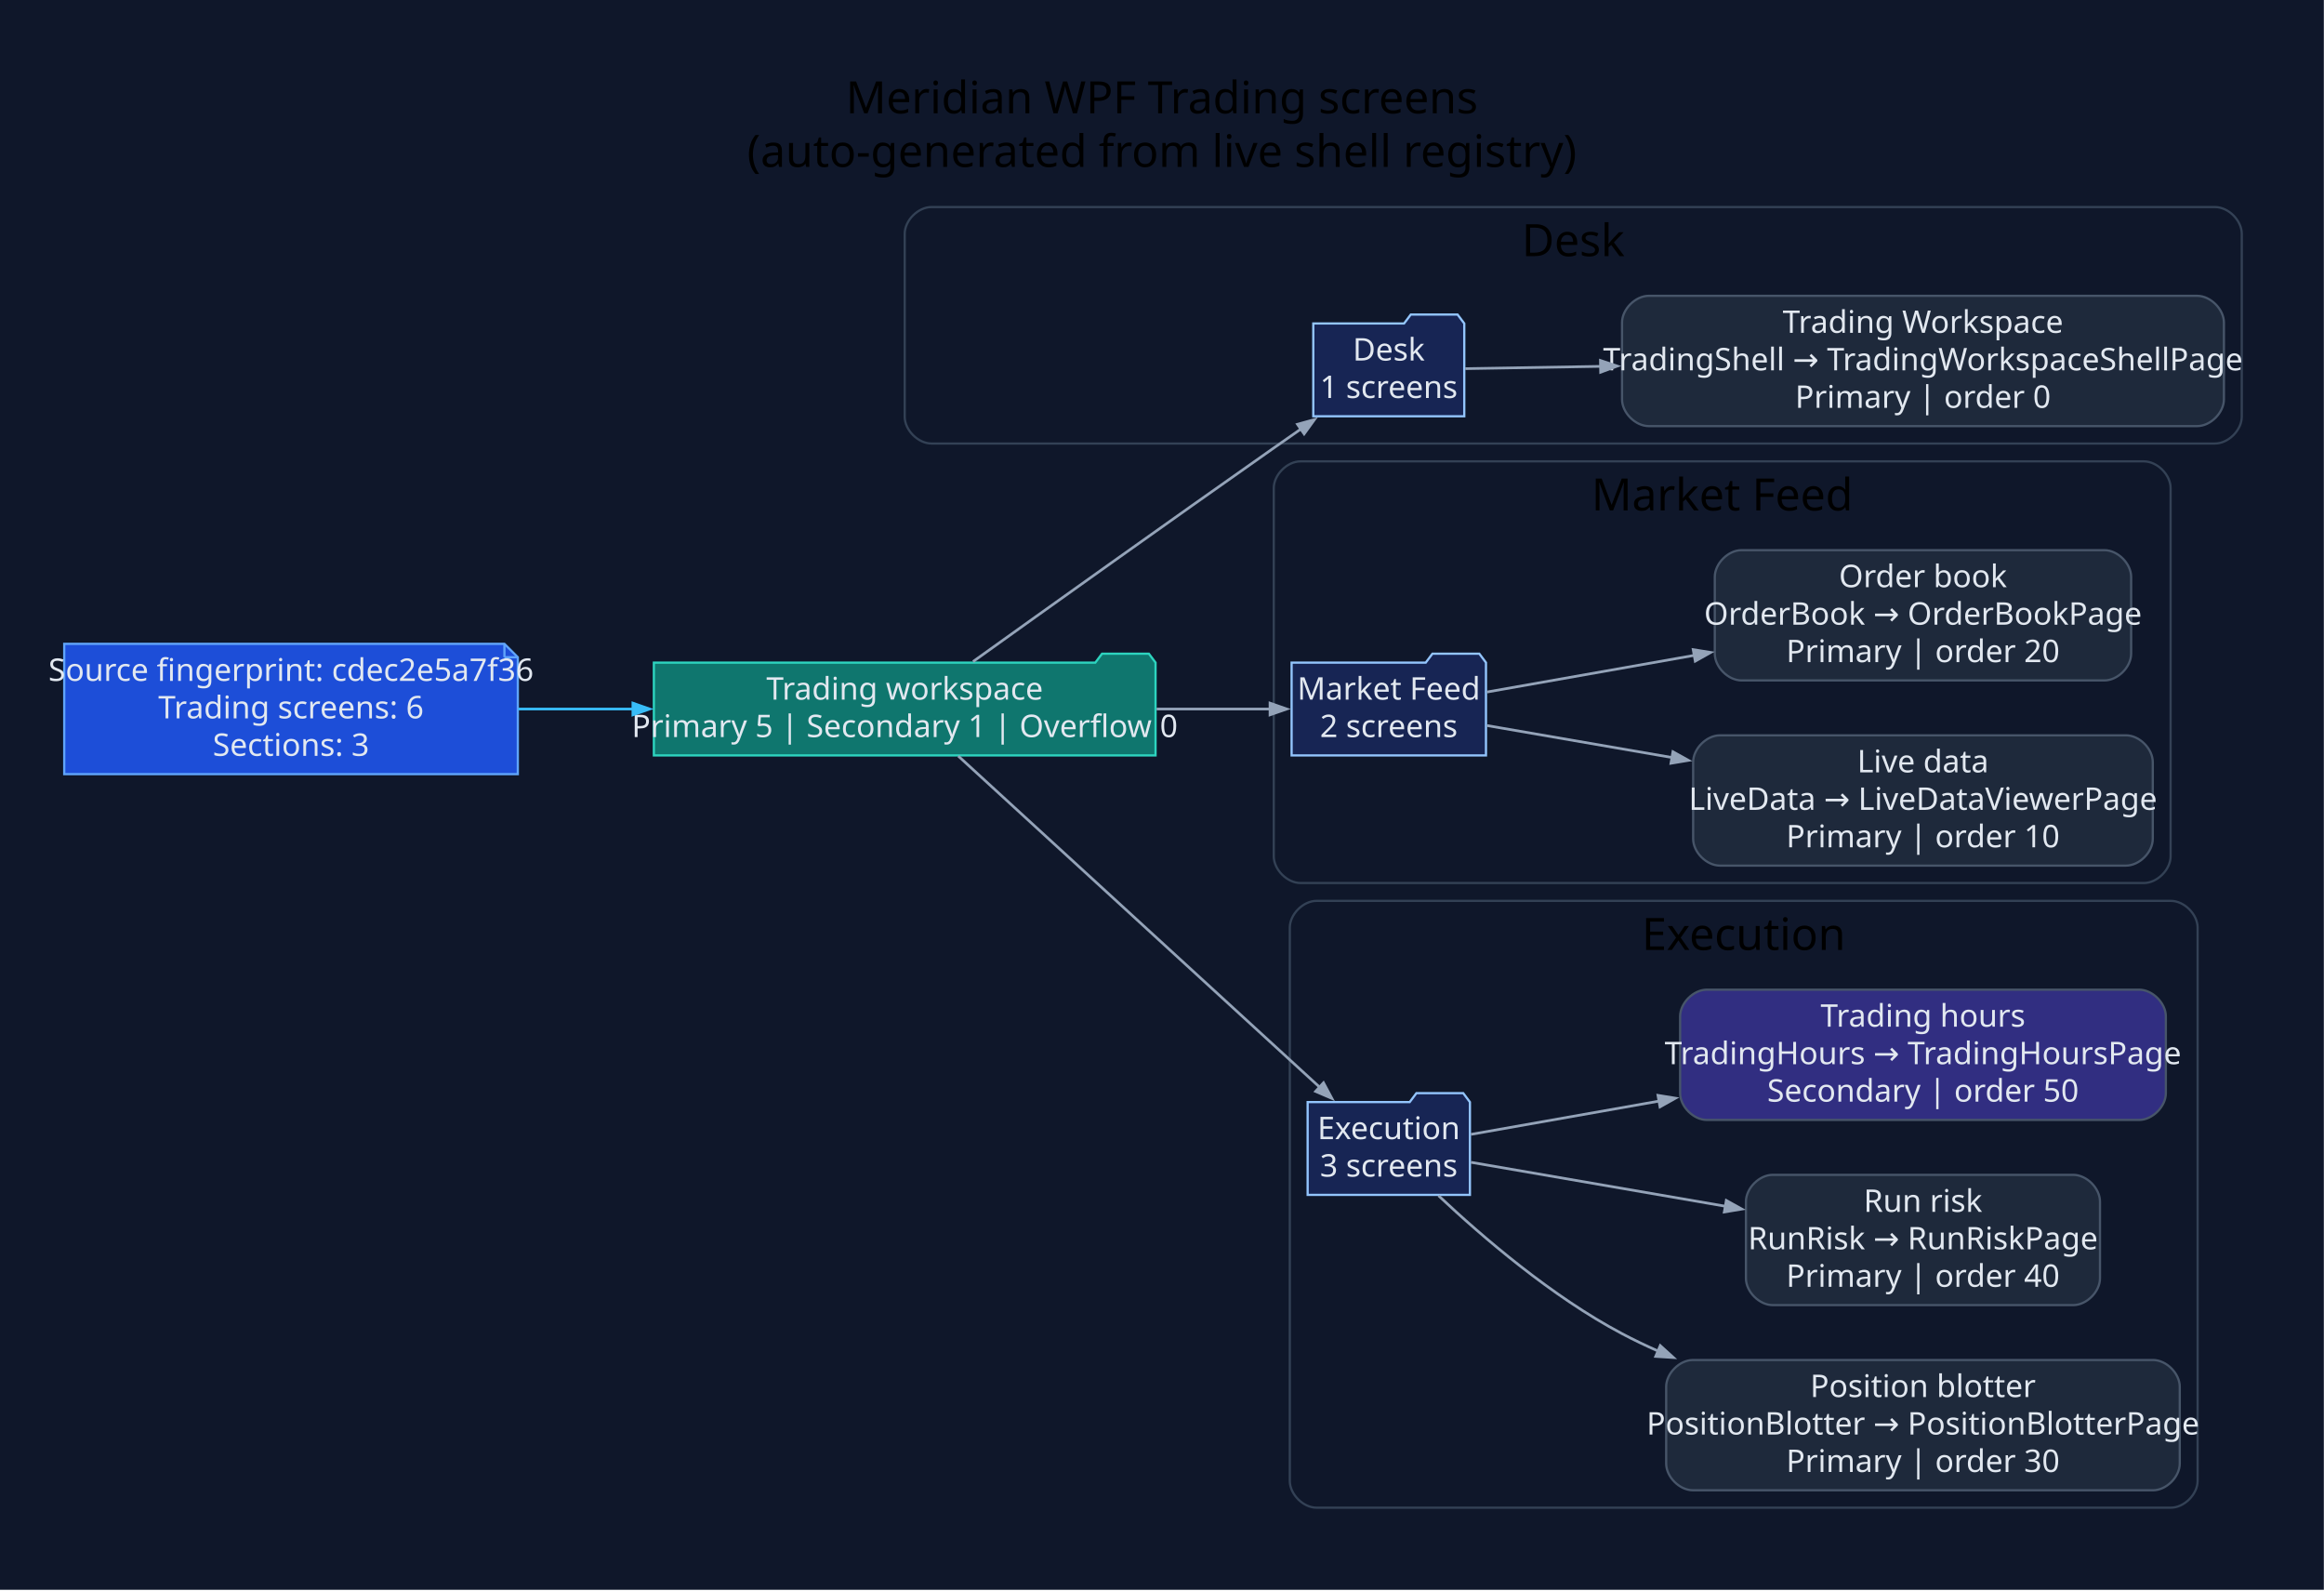
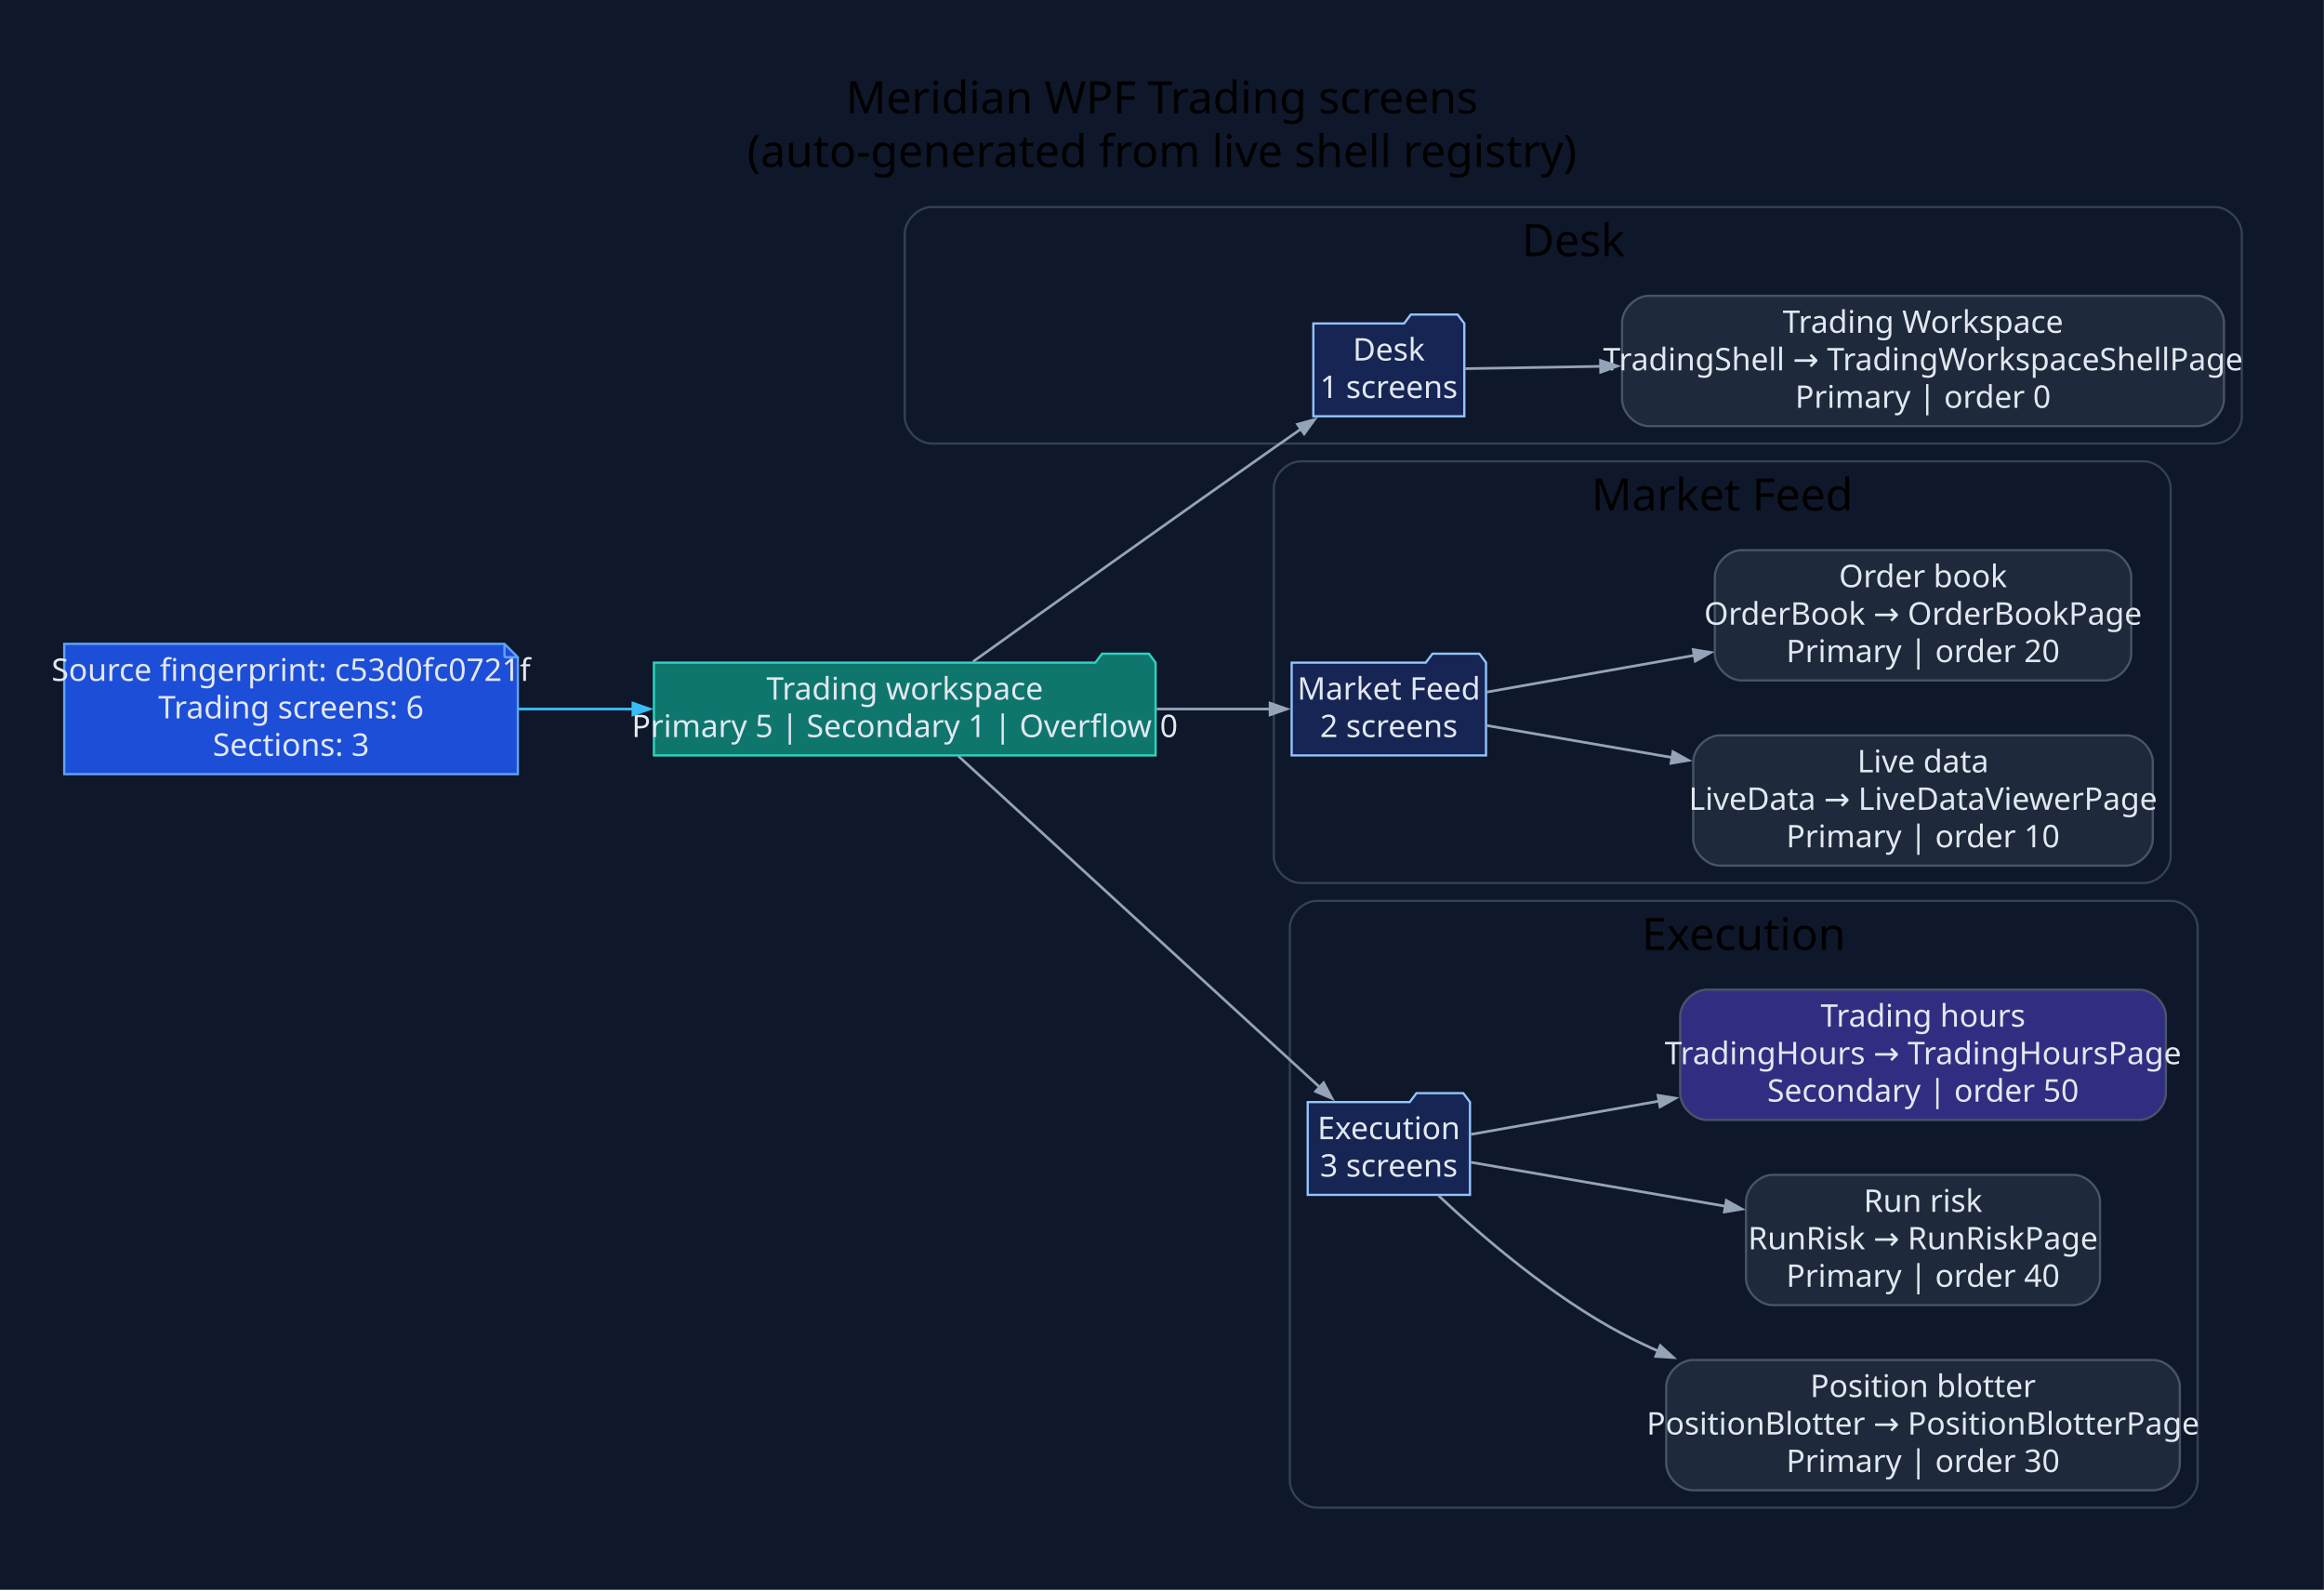
<svg xmlns="http://www.w3.org/2000/svg" width="1042pt" height="713pt" viewBox="0.00 0.00 1042.00 713.00">
  <g id="graph0" class="graph" transform="scale(1 1) rotate(0) translate(28.8 683.8)">
-     <polygon fill="#0f172a" stroke="none" points="-28.8,28.8 -28.8,-683.8 1013.13,-683.8 1013.13,28.8 -28.8,28.8" />
-     <text xml:space="preserve" text-anchor="middle" x="492.16" y="-633" font-family="Segoe UI" font-size="20.00">Meridian WPF Trading screens</text>
-     <text xml:space="preserve" text-anchor="middle" x="492.16" y="-609" font-family="Segoe UI" font-size="20.00">(auto-generated from live shell registry)</text>
+     <polygon fill="#0f172a" stroke="none" points="-28.8,28.8 -28.8,-683.8 1013.15,-683.8 1013.15,28.8 -28.8,28.8" />
+     <text xml:space="preserve" text-anchor="middle" x="492.17" y="-633" font-family="Segoe UI" font-size="20.00">Meridian WPF Trading screens</text>
+     <text xml:space="preserve" text-anchor="middle" x="492.17" y="-609" font-family="Segoe UI" font-size="20.00">(auto-generated from live shell registry)</text>
    <g id="clust1" class="cluster">
-       <path fill="#0f172a" stroke="#334155" d="M388.84,-485C388.84,-485 964.33,-485 964.33,-485 970.33,-485 976.33,-491 976.33,-497 976.33,-497 976.33,-579 976.33,-579 976.33,-585 970.33,-591 964.33,-591 964.33,-591 388.84,-591 388.84,-591 382.84,-591 376.84,-585 376.84,-579 376.84,-579 376.84,-497 376.84,-497 376.84,-491 382.84,-485 388.84,-485" />
-       <text xml:space="preserve" text-anchor="middle" x="676.58" y="-569" font-family="Segoe UI" font-size="20.00">Desk</text>
+       <path fill="#0f172a" stroke="#334155" d="M388.86,-485C388.86,-485 964.35,-485 964.35,-485 970.35,-485 976.35,-491 976.35,-497 976.35,-497 976.35,-579 976.35,-579 976.35,-585 970.35,-591 964.35,-591 964.35,-591 388.86,-591 388.86,-591 382.86,-591 376.86,-585 376.86,-579 376.86,-579 376.86,-497 376.86,-497 376.86,-491 382.86,-485 388.86,-485" />
+       <text xml:space="preserve" text-anchor="middle" x="676.6" y="-569" font-family="Segoe UI" font-size="20.00">Desk</text>
    </g>
    <g id="clust2" class="cluster">
-       <path fill="#0f172a" stroke="#334155" d="M554.31,-288C554.31,-288 932.43,-288 932.43,-288 938.43,-288 944.43,-294 944.43,-300 944.43,-300 944.43,-465 944.43,-465 944.43,-471 938.43,-477 932.43,-477 932.43,-477 554.31,-477 554.31,-477 548.31,-477 542.31,-471 542.31,-465 542.31,-465 542.31,-300 542.31,-300 542.31,-294 548.31,-288 554.31,-288" />
-       <text xml:space="preserve" text-anchor="middle" x="743.37" y="-455" font-family="Segoe UI" font-size="20.00">Market Feed</text>
+       <path fill="#0f172a" stroke="#334155" d="M554.33,-288C554.33,-288 932.45,-288 932.45,-288 938.45,-288 944.45,-294 944.45,-300 944.45,-300 944.45,-465 944.45,-465 944.45,-471 938.45,-477 932.45,-477 932.45,-477 554.33,-477 554.33,-477 548.33,-477 542.33,-471 542.33,-465 542.33,-465 542.33,-300 542.33,-300 542.33,-294 548.33,-288 554.33,-288" />
+       <text xml:space="preserve" text-anchor="middle" x="743.39" y="-455" font-family="Segoe UI" font-size="20.00">Market Feed</text>
    </g>
    <g id="clust3" class="cluster">
-       <path fill="#0f172a" stroke="#334155" d="M561.5,-8C561.5,-8 944.53,-8 944.53,-8 950.53,-8 956.53,-14 956.53,-20 956.53,-20 956.53,-268 956.53,-268 956.53,-274 950.53,-280 944.53,-280 944.53,-280 561.5,-280 561.5,-280 555.5,-280 549.5,-274 549.5,-268 549.5,-268 549.5,-20 549.5,-20 549.5,-14 555.5,-8 561.5,-8" />
-       <text xml:space="preserve" text-anchor="middle" x="753.02" y="-258" font-family="Segoe UI" font-size="20.00">Execution</text>
+       <path fill="#0f172a" stroke="#334155" d="M561.53,-8C561.53,-8 944.56,-8 944.56,-8 950.56,-8 956.56,-14 956.56,-20 956.56,-20 956.56,-268 956.56,-268 956.56,-274 950.56,-280 944.56,-280 944.56,-280 561.53,-280 561.53,-280 555.53,-280 549.53,-274 549.53,-268 549.53,-268 549.53,-20 549.53,-20 549.53,-14 555.53,-8 561.53,-8" />
+       <text xml:space="preserve" text-anchor="middle" x="753.04" y="-258" font-family="Segoe UI" font-size="20.00">Execution</text>
    </g>
    <g id="node1" class="node">
-       <polygon fill="#1d4ed8" stroke="#60a5fa" points="197.37,-395.2 0,-395.2 0,-336.8 203.37,-336.8 203.37,-389.2 197.37,-395.2" />
-       <polyline fill="none" stroke="#60a5fa" points="197.37,-395.2 197.37,-389.2" />
-       <polyline fill="none" stroke="#60a5fa" points="203.37,-389.2 197.37,-389.2" />
-       <text xml:space="preserve" text-anchor="middle" x="101.68" y="-378.6" font-family="Segoe UI" font-size="14.00" fill="#e2e8f0">Source fingerprint: cdec2e5a7f36</text>
-       <text xml:space="preserve" text-anchor="middle" x="101.68" y="-361.8" font-family="Segoe UI" font-size="14.00" fill="#e2e8f0">Trading screens: 6</text>
-       <text xml:space="preserve" text-anchor="middle" x="101.68" y="-345" font-family="Segoe UI" font-size="14.00" fill="#e2e8f0">Sections: 3</text>
+       <polygon fill="#1d4ed8" stroke="#60a5fa" points="197.39,-395.2 0,-395.2 0,-336.8 203.39,-336.8 203.39,-389.2 197.39,-395.2" />
+       <polyline fill="none" stroke="#60a5fa" points="197.39,-395.2 197.39,-389.2" />
+       <polyline fill="none" stroke="#60a5fa" points="203.39,-389.2 197.39,-389.2" />
+       <text xml:space="preserve" text-anchor="middle" x="101.69" y="-378.6" font-family="Segoe UI" font-size="14.00" fill="#e2e8f0">Source fingerprint: c53d0fc0721f</text>
+       <text xml:space="preserve" text-anchor="middle" x="101.69" y="-361.8" font-family="Segoe UI" font-size="14.00" fill="#e2e8f0">Trading screens: 6</text>
+       <text xml:space="preserve" text-anchor="middle" x="101.69" y="-345" font-family="Segoe UI" font-size="14.00" fill="#e2e8f0">Sections: 3</text>
    </g>
    <g id="node2" class="node">
-       <polygon fill="#0f766e" stroke="#2dd4bf" points="489.31,-386.8 486.31,-390.8 465.31,-390.8 462.31,-386.8 264.37,-386.8 264.37,-345.2 489.31,-345.2 489.31,-386.8" />
-       <text xml:space="preserve" text-anchor="middle" x="376.84" y="-370.2" font-family="Segoe UI" font-size="14.00" fill="#e2e8f0">Trading workspace</text>
-       <text xml:space="preserve" text-anchor="middle" x="376.84" y="-353.4" font-family="Segoe UI" font-size="14.00" fill="#e2e8f0">Primary 5 | Secondary 1 | Overflow 0</text>
+       <polygon fill="#0f766e" stroke="#2dd4bf" points="489.33,-386.8 486.33,-390.8 465.33,-390.8 462.33,-386.8 264.39,-386.8 264.39,-345.2 489.33,-345.2 489.33,-386.8" />
+       <text xml:space="preserve" text-anchor="middle" x="376.86" y="-370.2" font-family="Segoe UI" font-size="14.00" fill="#e2e8f0">Trading workspace</text>
+       <text xml:space="preserve" text-anchor="middle" x="376.86" y="-353.4" font-family="Segoe UI" font-size="14.00" fill="#e2e8f0">Primary 5 | Secondary 1 | Overflow 0</text>
    </g>
    <g id="edge1" class="edge">
-       <path fill="none" stroke="#38bdf8" stroke-width="1.2" d="M203.62,-366C220.44,-366 238.04,-366 255.3,-366" />
-       <polygon fill="#38bdf8" stroke="#38bdf8" stroke-width="1.2" points="254.97,-368.63 262.47,-366 254.97,-363.38 254.97,-368.63" />
+       <path fill="none" stroke="#38bdf8" stroke-width="1.2" d="M203.63,-366C220.46,-366 238.06,-366 255.31,-366" />
+       <polygon fill="#38bdf8" stroke="#38bdf8" stroke-width="1.2" points="254.98,-368.63 262.48,-366 254.98,-363.38 254.98,-368.63" />
    </g>
    <g id="node3" class="node">
-       <polygon fill="#172554" stroke="#93c5fd" points="627.73,-538.8 624.73,-542.8 603.73,-542.8 600.73,-538.8 560.03,-538.8 560.03,-497.2 627.73,-497.2 627.73,-538.8" />
-       <text xml:space="preserve" text-anchor="middle" x="593.88" y="-522.2" font-family="Segoe UI" font-size="14.00" fill="#e2e8f0">Desk</text>
-       <text xml:space="preserve" text-anchor="middle" x="593.88" y="-505.4" font-family="Segoe UI" font-size="14.00" fill="#e2e8f0">1 screens</text>
+       <polygon fill="#172554" stroke="#93c5fd" points="627.75,-538.8 624.75,-542.8 603.75,-542.8 600.75,-538.8 560.05,-538.8 560.05,-497.2 627.75,-497.2 627.75,-538.8" />
+       <text xml:space="preserve" text-anchor="middle" x="593.9" y="-522.2" font-family="Segoe UI" font-size="14.00" fill="#e2e8f0">Desk</text>
+       <text xml:space="preserve" text-anchor="middle" x="593.9" y="-505.4" font-family="Segoe UI" font-size="14.00" fill="#e2e8f0">1 screens</text>
    </g>
    <g id="edge2" class="edge">
-       <path fill="none" stroke="#94a3b8" stroke-width="1.2" d="M407.47,-387.25C440.34,-410.78 494.98,-449.79 542.31,-483 546.3,-485.8 550.47,-488.71 554.64,-491.61" />
-       <polygon fill="#94a3b8" stroke="#94a3b8" stroke-width="1.2" points="552.94,-493.62 560.59,-495.74 555.93,-489.31 552.94,-493.62" />
+       <path fill="none" stroke="#94a3b8" stroke-width="1.2" d="M407.49,-387.25C440.36,-410.78 495,-449.79 542.33,-483 546.32,-485.8 550.49,-488.71 554.66,-491.61" />
+       <polygon fill="#94a3b8" stroke="#94a3b8" stroke-width="1.2" points="552.96,-493.62 560.61,-495.74 555.95,-489.31 552.96,-493.62" />
    </g>
    <g id="node5" class="node">
-       <polygon fill="#172554" stroke="#93c5fd" points="637.46,-386.8 634.46,-390.8 613.46,-390.8 610.46,-386.8 550.31,-386.8 550.31,-345.2 637.46,-345.2 637.46,-386.8" />
-       <text xml:space="preserve" text-anchor="middle" x="593.88" y="-370.2" font-family="Segoe UI" font-size="14.00" fill="#e2e8f0">Market Feed</text>
-       <text xml:space="preserve" text-anchor="middle" x="593.88" y="-353.4" font-family="Segoe UI" font-size="14.00" fill="#e2e8f0">2 screens</text>
+       <polygon fill="#172554" stroke="#93c5fd" points="637.48,-386.8 634.48,-390.8 613.48,-390.8 610.48,-386.8 550.33,-386.8 550.33,-345.2 637.48,-345.2 637.48,-386.8" />
+       <text xml:space="preserve" text-anchor="middle" x="593.9" y="-370.2" font-family="Segoe UI" font-size="14.00" fill="#e2e8f0">Market Feed</text>
+       <text xml:space="preserve" text-anchor="middle" x="593.9" y="-353.4" font-family="Segoe UI" font-size="14.00" fill="#e2e8f0">2 screens</text>
    </g>
    <g id="edge4" class="edge">
-       <path fill="none" stroke="#94a3b8" stroke-width="1.2" d="M489.77,-366C507.69,-366 525.44,-366 541.03,-366" />
-       <polygon fill="#94a3b8" stroke="#94a3b8" stroke-width="1.2" points="540.63,-368.63 548.13,-366 540.63,-363.38 540.63,-368.63" />
+       <path fill="none" stroke="#94a3b8" stroke-width="1.2" d="M489.79,-366C507.71,-366 525.46,-366 541.05,-366" />
+       <polygon fill="#94a3b8" stroke="#94a3b8" stroke-width="1.2" points="540.65,-368.63 548.15,-366 540.65,-363.38 540.65,-368.63" />
    </g>
    <g id="node8" class="node">
-       <polygon fill="#172554" stroke="#93c5fd" points="630.26,-189.8 627.26,-193.8 606.26,-193.8 603.26,-189.8 557.5,-189.8 557.5,-148.2 630.26,-148.2 630.26,-189.8" />
-       <text xml:space="preserve" text-anchor="middle" x="593.88" y="-173.2" font-family="Segoe UI" font-size="14.00" fill="#e2e8f0">Execution</text>
-       <text xml:space="preserve" text-anchor="middle" x="593.88" y="-156.4" font-family="Segoe UI" font-size="14.00" fill="#e2e8f0">3 screens</text>
+       <polygon fill="#172554" stroke="#93c5fd" points="630.28,-189.8 627.28,-193.8 606.28,-193.8 603.28,-189.8 557.53,-189.8 557.53,-148.2 630.28,-148.2 630.28,-189.8" />
+       <text xml:space="preserve" text-anchor="middle" x="593.9" y="-173.2" font-family="Segoe UI" font-size="14.00" fill="#e2e8f0">Execution</text>
+       <text xml:space="preserve" text-anchor="middle" x="593.9" y="-156.4" font-family="Segoe UI" font-size="14.00" fill="#e2e8f0">3 screens</text>
    </g>
    <g id="edge7" class="edge">
-       <path fill="none" stroke="#94a3b8" stroke-width="1.2" d="M400.85,-344.92C440.04,-309.02 519.68,-236.06 563.07,-196.31" />
-       <polygon fill="#94a3b8" stroke="#94a3b8" stroke-width="1.2" points="564.61,-198.46 568.37,-191.46 561.07,-194.59 564.61,-198.46" />
+       <path fill="none" stroke="#94a3b8" stroke-width="1.2" d="M400.87,-344.92C440.06,-309.02 519.7,-236.06 563.09,-196.31" />
+       <polygon fill="#94a3b8" stroke="#94a3b8" stroke-width="1.2" points="564.64,-198.46 568.39,-191.46 561.09,-194.59 564.64,-198.46" />
    </g>
    <g id="node4" class="node">
-       <path fill="#1e293b" stroke="#475569" d="M956.33,-551.2C956.33,-551.2 710.46,-551.2 710.46,-551.2 704.46,-551.2 698.46,-545.2 698.46,-539.2 698.46,-539.2 698.46,-504.8 698.46,-504.8 698.46,-498.8 704.46,-492.8 710.46,-492.8 710.46,-492.8 956.33,-492.8 956.33,-492.8 962.33,-492.8 968.33,-498.8 968.33,-504.8 968.33,-504.8 968.33,-539.2 968.33,-539.2 968.33,-545.2 962.33,-551.2 956.33,-551.2" />
-       <text xml:space="preserve" text-anchor="middle" x="833.39" y="-534.6" font-family="Segoe UI" font-size="14.00" fill="#e2e8f0">Trading Workspace</text>
-       <text xml:space="preserve" text-anchor="middle" x="833.39" y="-517.8" font-family="Segoe UI" font-size="14.00" fill="#e2e8f0">TradingShell → TradingWorkspaceShellPage</text>
-       <text xml:space="preserve" text-anchor="middle" x="833.39" y="-501" font-family="Segoe UI" font-size="14.00" fill="#e2e8f0">Primary | order 0</text>
+       <path fill="#1e293b" stroke="#475569" d="M956.35,-551.2C956.35,-551.2 710.48,-551.2 710.48,-551.2 704.48,-551.2 698.48,-545.2 698.48,-539.2 698.48,-539.2 698.48,-504.8 698.48,-504.8 698.48,-498.8 704.48,-492.8 710.48,-492.8 710.48,-492.8 956.35,-492.8 956.35,-492.8 962.35,-492.8 968.35,-498.8 968.35,-504.8 968.35,-504.8 968.35,-539.2 968.35,-539.2 968.35,-545.2 962.35,-551.2 956.35,-551.2" />
+       <text xml:space="preserve" text-anchor="middle" x="833.41" y="-534.6" font-family="Segoe UI" font-size="14.00" fill="#e2e8f0">Trading Workspace</text>
+       <text xml:space="preserve" text-anchor="middle" x="833.41" y="-517.8" font-family="Segoe UI" font-size="14.00" fill="#e2e8f0">TradingShell → TradingWorkspaceShellPage</text>
+       <text xml:space="preserve" text-anchor="middle" x="833.41" y="-501" font-family="Segoe UI" font-size="14.00" fill="#e2e8f0">Primary | order 0</text>
    </g>
    <g id="edge3" class="edge">
-       <path fill="none" stroke="#94a3b8" stroke-width="1.2" d="M628.16,-518.56C644.84,-518.84 666.31,-519.2 689.03,-519.59" />
-       <polygon fill="#94a3b8" stroke="#94a3b8" stroke-width="1.2" points="688.78,-522.21 696.32,-519.71 688.87,-516.96 688.78,-522.21" />
+       <path fill="none" stroke="#94a3b8" stroke-width="1.2" d="M628.18,-518.56C644.86,-518.84 666.33,-519.2 689.05,-519.59" />
+       <polygon fill="#94a3b8" stroke="#94a3b8" stroke-width="1.2" points="688.8,-522.21 696.34,-519.71 688.89,-516.96 688.8,-522.21" />
    </g>
    <g id="node6" class="node">
-       <path fill="#1e293b" stroke="#475569" d="M924.43,-354.2C924.43,-354.2 742.35,-354.2 742.35,-354.2 736.35,-354.2 730.35,-348.2 730.35,-342.2 730.35,-342.2 730.35,-307.8 730.35,-307.8 730.35,-301.8 736.35,-295.8 742.35,-295.8 742.35,-295.8 924.43,-295.8 924.43,-295.8 930.43,-295.8 936.43,-301.8 936.43,-307.8 936.43,-307.8 936.43,-342.2 936.43,-342.2 936.43,-348.2 930.43,-354.2 924.43,-354.2" />
-       <text xml:space="preserve" text-anchor="middle" x="833.39" y="-337.6" font-family="Segoe UI" font-size="14.00" fill="#e2e8f0">Live data</text>
-       <text xml:space="preserve" text-anchor="middle" x="833.39" y="-320.8" font-family="Segoe UI" font-size="14.00" fill="#e2e8f0">LiveData → LiveDataViewerPage</text>
-       <text xml:space="preserve" text-anchor="middle" x="833.39" y="-304" font-family="Segoe UI" font-size="14.00" fill="#e2e8f0">Primary | order 10</text>
+       <path fill="#1e293b" stroke="#475569" d="M924.45,-354.2C924.45,-354.2 742.37,-354.2 742.37,-354.2 736.37,-354.2 730.37,-348.2 730.37,-342.2 730.37,-342.2 730.37,-307.8 730.37,-307.8 730.37,-301.8 736.37,-295.8 742.37,-295.8 742.37,-295.8 924.45,-295.8 924.45,-295.8 930.45,-295.8 936.45,-301.8 936.45,-307.8 936.45,-307.8 936.45,-342.2 936.45,-342.2 936.45,-348.2 930.45,-354.2 924.45,-354.2" />
+       <text xml:space="preserve" text-anchor="middle" x="833.41" y="-337.6" font-family="Segoe UI" font-size="14.00" fill="#e2e8f0">Live data</text>
+       <text xml:space="preserve" text-anchor="middle" x="833.41" y="-320.8" font-family="Segoe UI" font-size="14.00" fill="#e2e8f0">LiveData → LiveDataViewerPage</text>
+       <text xml:space="preserve" text-anchor="middle" x="833.41" y="-304" font-family="Segoe UI" font-size="14.00" fill="#e2e8f0">Primary | order 10</text>
    </g>
    <g id="edge5" class="edge">
-       <path fill="none" stroke="#94a3b8" stroke-width="1.2" d="M637.9,-358.58C661.28,-354.54 691.38,-349.34 720.89,-344.25" />
-       <polygon fill="#94a3b8" stroke="#94a3b8" stroke-width="1.2" points="721.28,-346.84 728.23,-342.98 720.39,-341.67 721.28,-346.84" />
+       <path fill="none" stroke="#94a3b8" stroke-width="1.2" d="M637.92,-358.58C661.3,-354.54 691.4,-349.34 720.91,-344.25" />
+       <polygon fill="#94a3b8" stroke="#94a3b8" stroke-width="1.2" points="721.3,-346.84 728.25,-342.98 720.41,-341.67 721.3,-346.84" />
    </g>
    <g id="node7" class="node">
-       <path fill="#1e293b" stroke="#475569" d="M914.73,-437.2C914.73,-437.2 752.05,-437.2 752.05,-437.2 746.05,-437.2 740.05,-431.2 740.05,-425.2 740.05,-425.2 740.05,-390.8 740.05,-390.8 740.05,-384.8 746.05,-378.8 752.05,-378.8 752.05,-378.8 914.73,-378.8 914.73,-378.8 920.73,-378.8 926.73,-384.8 926.73,-390.8 926.73,-390.8 926.73,-425.2 926.73,-425.2 926.73,-431.2 920.73,-437.2 914.73,-437.2" />
-       <text xml:space="preserve" text-anchor="middle" x="833.39" y="-420.6" font-family="Segoe UI" font-size="14.00" fill="#e2e8f0">Order book</text>
-       <text xml:space="preserve" text-anchor="middle" x="833.39" y="-403.8" font-family="Segoe UI" font-size="14.00" fill="#e2e8f0">OrderBook → OrderBookPage</text>
-       <text xml:space="preserve" text-anchor="middle" x="833.39" y="-387" font-family="Segoe UI" font-size="14.00" fill="#e2e8f0">Primary | order 20</text>
+       <path fill="#1e293b" stroke="#475569" d="M914.76,-437.2C914.76,-437.2 752.07,-437.2 752.07,-437.2 746.07,-437.2 740.07,-431.2 740.07,-425.2 740.07,-425.2 740.07,-390.8 740.07,-390.8 740.07,-384.8 746.07,-378.8 752.07,-378.8 752.07,-378.8 914.76,-378.8 914.76,-378.8 920.76,-378.8 926.76,-384.8 926.76,-390.8 926.76,-390.8 926.76,-425.2 926.76,-425.2 926.76,-431.2 920.76,-437.2 914.76,-437.2" />
+       <text xml:space="preserve" text-anchor="middle" x="833.41" y="-420.6" font-family="Segoe UI" font-size="14.00" fill="#e2e8f0">Order book</text>
+       <text xml:space="preserve" text-anchor="middle" x="833.41" y="-403.8" font-family="Segoe UI" font-size="14.00" fill="#e2e8f0">OrderBook → OrderBookPage</text>
+       <text xml:space="preserve" text-anchor="middle" x="833.41" y="-387" font-family="Segoe UI" font-size="14.00" fill="#e2e8f0">Primary | order 20</text>
    </g>
    <g id="edge6" class="edge">
-       <path fill="none" stroke="#94a3b8" stroke-width="1.2" d="M637.9,-373.61C663.92,-378.21 698.28,-384.28 730.87,-390.05" />
-       <polygon fill="#94a3b8" stroke="#94a3b8" stroke-width="1.2" points="730.37,-392.62 738.21,-391.35 731.29,-387.46 730.37,-392.62" />
+       <path fill="none" stroke="#94a3b8" stroke-width="1.2" d="M637.92,-373.61C663.94,-378.21 698.3,-384.28 730.89,-390.05" />
+       <polygon fill="#94a3b8" stroke="#94a3b8" stroke-width="1.2" points="730.39,-392.62 738.24,-391.35 731.31,-387.46 730.39,-392.62" />
    </g>
    <g id="node9" class="node">
-       <path fill="#1e293b" stroke="#475569" d="M936.53,-74.2C936.53,-74.2 730.25,-74.2 730.25,-74.2 724.25,-74.2 718.25,-68.2 718.25,-62.2 718.25,-62.2 718.25,-27.8 718.25,-27.8 718.25,-21.8 724.25,-15.8 730.25,-15.8 730.25,-15.8 936.53,-15.8 936.53,-15.8 942.53,-15.8 948.53,-21.8 948.53,-27.8 948.53,-27.8 948.53,-62.2 948.53,-62.2 948.53,-68.2 942.53,-74.2 936.53,-74.2" />
-       <text xml:space="preserve" text-anchor="middle" x="833.39" y="-57.6" font-family="Segoe UI" font-size="14.00" fill="#e2e8f0">Position blotter</text>
-       <text xml:space="preserve" text-anchor="middle" x="833.39" y="-40.8" font-family="Segoe UI" font-size="14.00" fill="#e2e8f0">PositionBlotter → PositionBlotterPage</text>
-       <text xml:space="preserve" text-anchor="middle" x="833.39" y="-24" font-family="Segoe UI" font-size="14.00" fill="#e2e8f0">Primary | order 30</text>
+       <path fill="#1e293b" stroke="#475569" d="M936.56,-74.2C936.56,-74.2 730.27,-74.2 730.27,-74.2 724.27,-74.2 718.27,-68.2 718.27,-62.2 718.27,-62.2 718.27,-27.8 718.27,-27.8 718.27,-21.8 724.27,-15.8 730.27,-15.8 730.27,-15.8 936.56,-15.8 936.56,-15.8 942.56,-15.8 948.56,-21.8 948.56,-27.8 948.56,-27.8 948.56,-62.2 948.56,-62.2 948.56,-68.2 942.56,-74.2 936.56,-74.2" />
+       <text xml:space="preserve" text-anchor="middle" x="833.41" y="-57.6" font-family="Segoe UI" font-size="14.00" fill="#e2e8f0">Position blotter</text>
+       <text xml:space="preserve" text-anchor="middle" x="833.41" y="-40.8" font-family="Segoe UI" font-size="14.00" fill="#e2e8f0">PositionBlotter → PositionBlotterPage</text>
+       <text xml:space="preserve" text-anchor="middle" x="833.41" y="-24" font-family="Segoe UI" font-size="14.00" fill="#e2e8f0">Primary | order 30</text>
    </g>
    <g id="edge8" class="edge">
-       <path fill="none" stroke="#94a3b8" stroke-width="1.2" d="M616.17,-147.87C635.98,-129.25 667.08,-102.59 698.46,-86 703.73,-83.21 709.22,-80.58 714.84,-78.11" />
-       <polygon fill="#94a3b8" stroke="#94a3b8" stroke-width="1.2" points="715.6,-80.64 721.48,-75.3 713.55,-75.8 715.6,-80.64" />
+       <path fill="none" stroke="#94a3b8" stroke-width="1.2" d="M616.19,-147.87C636,-129.25 667.1,-102.59 698.48,-86 703.75,-83.21 709.24,-80.58 714.86,-78.11" />
+       <polygon fill="#94a3b8" stroke="#94a3b8" stroke-width="1.2" points="715.62,-80.64 721.5,-75.3 713.57,-75.8 715.62,-80.64" />
    </g>
    <g id="node10" class="node">
-       <path fill="#1e293b" stroke="#475569" d="M900.76,-157.2C900.76,-157.2 766.02,-157.2 766.02,-157.2 760.02,-157.2 754.02,-151.2 754.02,-145.2 754.02,-145.2 754.02,-110.8 754.02,-110.8 754.02,-104.8 760.02,-98.8 766.02,-98.8 766.02,-98.8 900.76,-98.8 900.76,-98.8 906.76,-98.8 912.76,-104.8 912.76,-110.8 912.76,-110.8 912.76,-145.2 912.76,-145.2 912.76,-151.2 906.76,-157.2 900.76,-157.2" />
-       <text xml:space="preserve" text-anchor="middle" x="833.39" y="-140.6" font-family="Segoe UI" font-size="14.00" fill="#e2e8f0">Run risk</text>
-       <text xml:space="preserve" text-anchor="middle" x="833.39" y="-123.8" font-family="Segoe UI" font-size="14.00" fill="#e2e8f0">RunRisk → RunRiskPage</text>
-       <text xml:space="preserve" text-anchor="middle" x="833.39" y="-107" font-family="Segoe UI" font-size="14.00" fill="#e2e8f0">Primary | order 40</text>
+       <path fill="#1e293b" stroke="#475569" d="M900.78,-157.2C900.78,-157.2 766.04,-157.2 766.04,-157.2 760.04,-157.2 754.04,-151.2 754.04,-145.2 754.04,-145.2 754.04,-110.8 754.04,-110.8 754.04,-104.8 760.04,-98.8 766.04,-98.8 766.04,-98.8 900.78,-98.8 900.78,-98.8 906.78,-98.8 912.78,-104.8 912.78,-110.8 912.78,-110.8 912.78,-145.2 912.78,-145.2 912.78,-151.2 906.78,-157.2 900.78,-157.2" />
+       <text xml:space="preserve" text-anchor="middle" x="833.41" y="-140.6" font-family="Segoe UI" font-size="14.00" fill="#e2e8f0">Run risk</text>
+       <text xml:space="preserve" text-anchor="middle" x="833.41" y="-123.8" font-family="Segoe UI" font-size="14.00" fill="#e2e8f0">RunRisk → RunRiskPage</text>
+       <text xml:space="preserve" text-anchor="middle" x="833.41" y="-107" font-family="Segoe UI" font-size="14.00" fill="#e2e8f0">Primary | order 40</text>
    </g>
    <g id="edge9" class="edge">
-       <path fill="none" stroke="#94a3b8" stroke-width="1.2" d="M630.7,-162.82C660.94,-157.6 705.51,-149.9 745.07,-143.07" />
-       <polygon fill="#94a3b8" stroke="#94a3b8" stroke-width="1.2" points="745.21,-145.71 752.16,-141.85 744.32,-140.54 745.21,-145.71" />
+       <path fill="none" stroke="#94a3b8" stroke-width="1.2" d="M630.72,-162.82C660.96,-157.6 705.53,-149.9 745.09,-143.07" />
+       <polygon fill="#94a3b8" stroke="#94a3b8" stroke-width="1.2" points="745.24,-145.71 752.18,-141.85 744.34,-140.54 745.24,-145.71" />
    </g>
    <g id="node11" class="node">
-       <path fill="#312e81" stroke="#475569" d="M930.29,-240.2C930.29,-240.2 736.5,-240.2 736.5,-240.2 730.5,-240.2 724.5,-234.2 724.5,-228.2 724.5,-228.2 724.5,-193.8 724.5,-193.8 724.5,-187.8 730.5,-181.8 736.5,-181.8 736.5,-181.8 930.29,-181.8 930.29,-181.8 936.29,-181.8 942.29,-187.8 942.29,-193.8 942.29,-193.8 942.29,-228.2 942.29,-228.2 942.29,-234.2 936.29,-240.2 930.29,-240.2" />
-       <text xml:space="preserve" text-anchor="middle" x="833.39" y="-223.6" font-family="Segoe UI" font-size="14.00" fill="#e2e8f0">Trading hours</text>
-       <text xml:space="preserve" text-anchor="middle" x="833.39" y="-206.8" font-family="Segoe UI" font-size="14.00" fill="#e2e8f0">TradingHours → TradingHoursPage</text>
-       <text xml:space="preserve" text-anchor="middle" x="833.39" y="-190" font-family="Segoe UI" font-size="14.00" fill="#e2e8f0">Secondary | order 50</text>
+       <path fill="#312e81" stroke="#475569" d="M930.31,-240.2C930.31,-240.2 736.52,-240.2 736.52,-240.2 730.52,-240.2 724.52,-234.2 724.52,-228.2 724.52,-228.2 724.52,-193.8 724.52,-193.8 724.52,-187.8 730.52,-181.8 736.52,-181.8 736.52,-181.8 930.31,-181.8 930.31,-181.8 936.31,-181.8 942.31,-187.8 942.31,-193.8 942.31,-193.8 942.31,-228.2 942.31,-228.2 942.31,-234.2 936.31,-240.2 930.31,-240.2" />
+       <text xml:space="preserve" text-anchor="middle" x="833.41" y="-223.6" font-family="Segoe UI" font-size="14.00" fill="#e2e8f0">Trading hours</text>
+       <text xml:space="preserve" text-anchor="middle" x="833.41" y="-206.8" font-family="Segoe UI" font-size="14.00" fill="#e2e8f0">TradingHours → TradingHoursPage</text>
+       <text xml:space="preserve" text-anchor="middle" x="833.41" y="-190" font-family="Segoe UI" font-size="14.00" fill="#e2e8f0">Secondary | order 50</text>
    </g>
    <g id="edge10" class="edge">
-       <path fill="none" stroke="#94a3b8" stroke-width="1.2" d="M630.7,-175.33C653.46,-179.36 684.35,-184.82 715.1,-190.26" />
-       <polygon fill="#94a3b8" stroke="#94a3b8" stroke-width="1.2" points="714.57,-192.83 722.41,-191.55 715.48,-187.66 714.57,-192.83" />
+       <path fill="none" stroke="#94a3b8" stroke-width="1.2" d="M630.72,-175.33C653.48,-179.36 684.37,-184.82 715.12,-190.26" />
+       <polygon fill="#94a3b8" stroke="#94a3b8" stroke-width="1.2" points="714.59,-192.83 722.43,-191.55 715.5,-187.66 714.59,-192.83" />
    </g>
  </g>
</svg>
